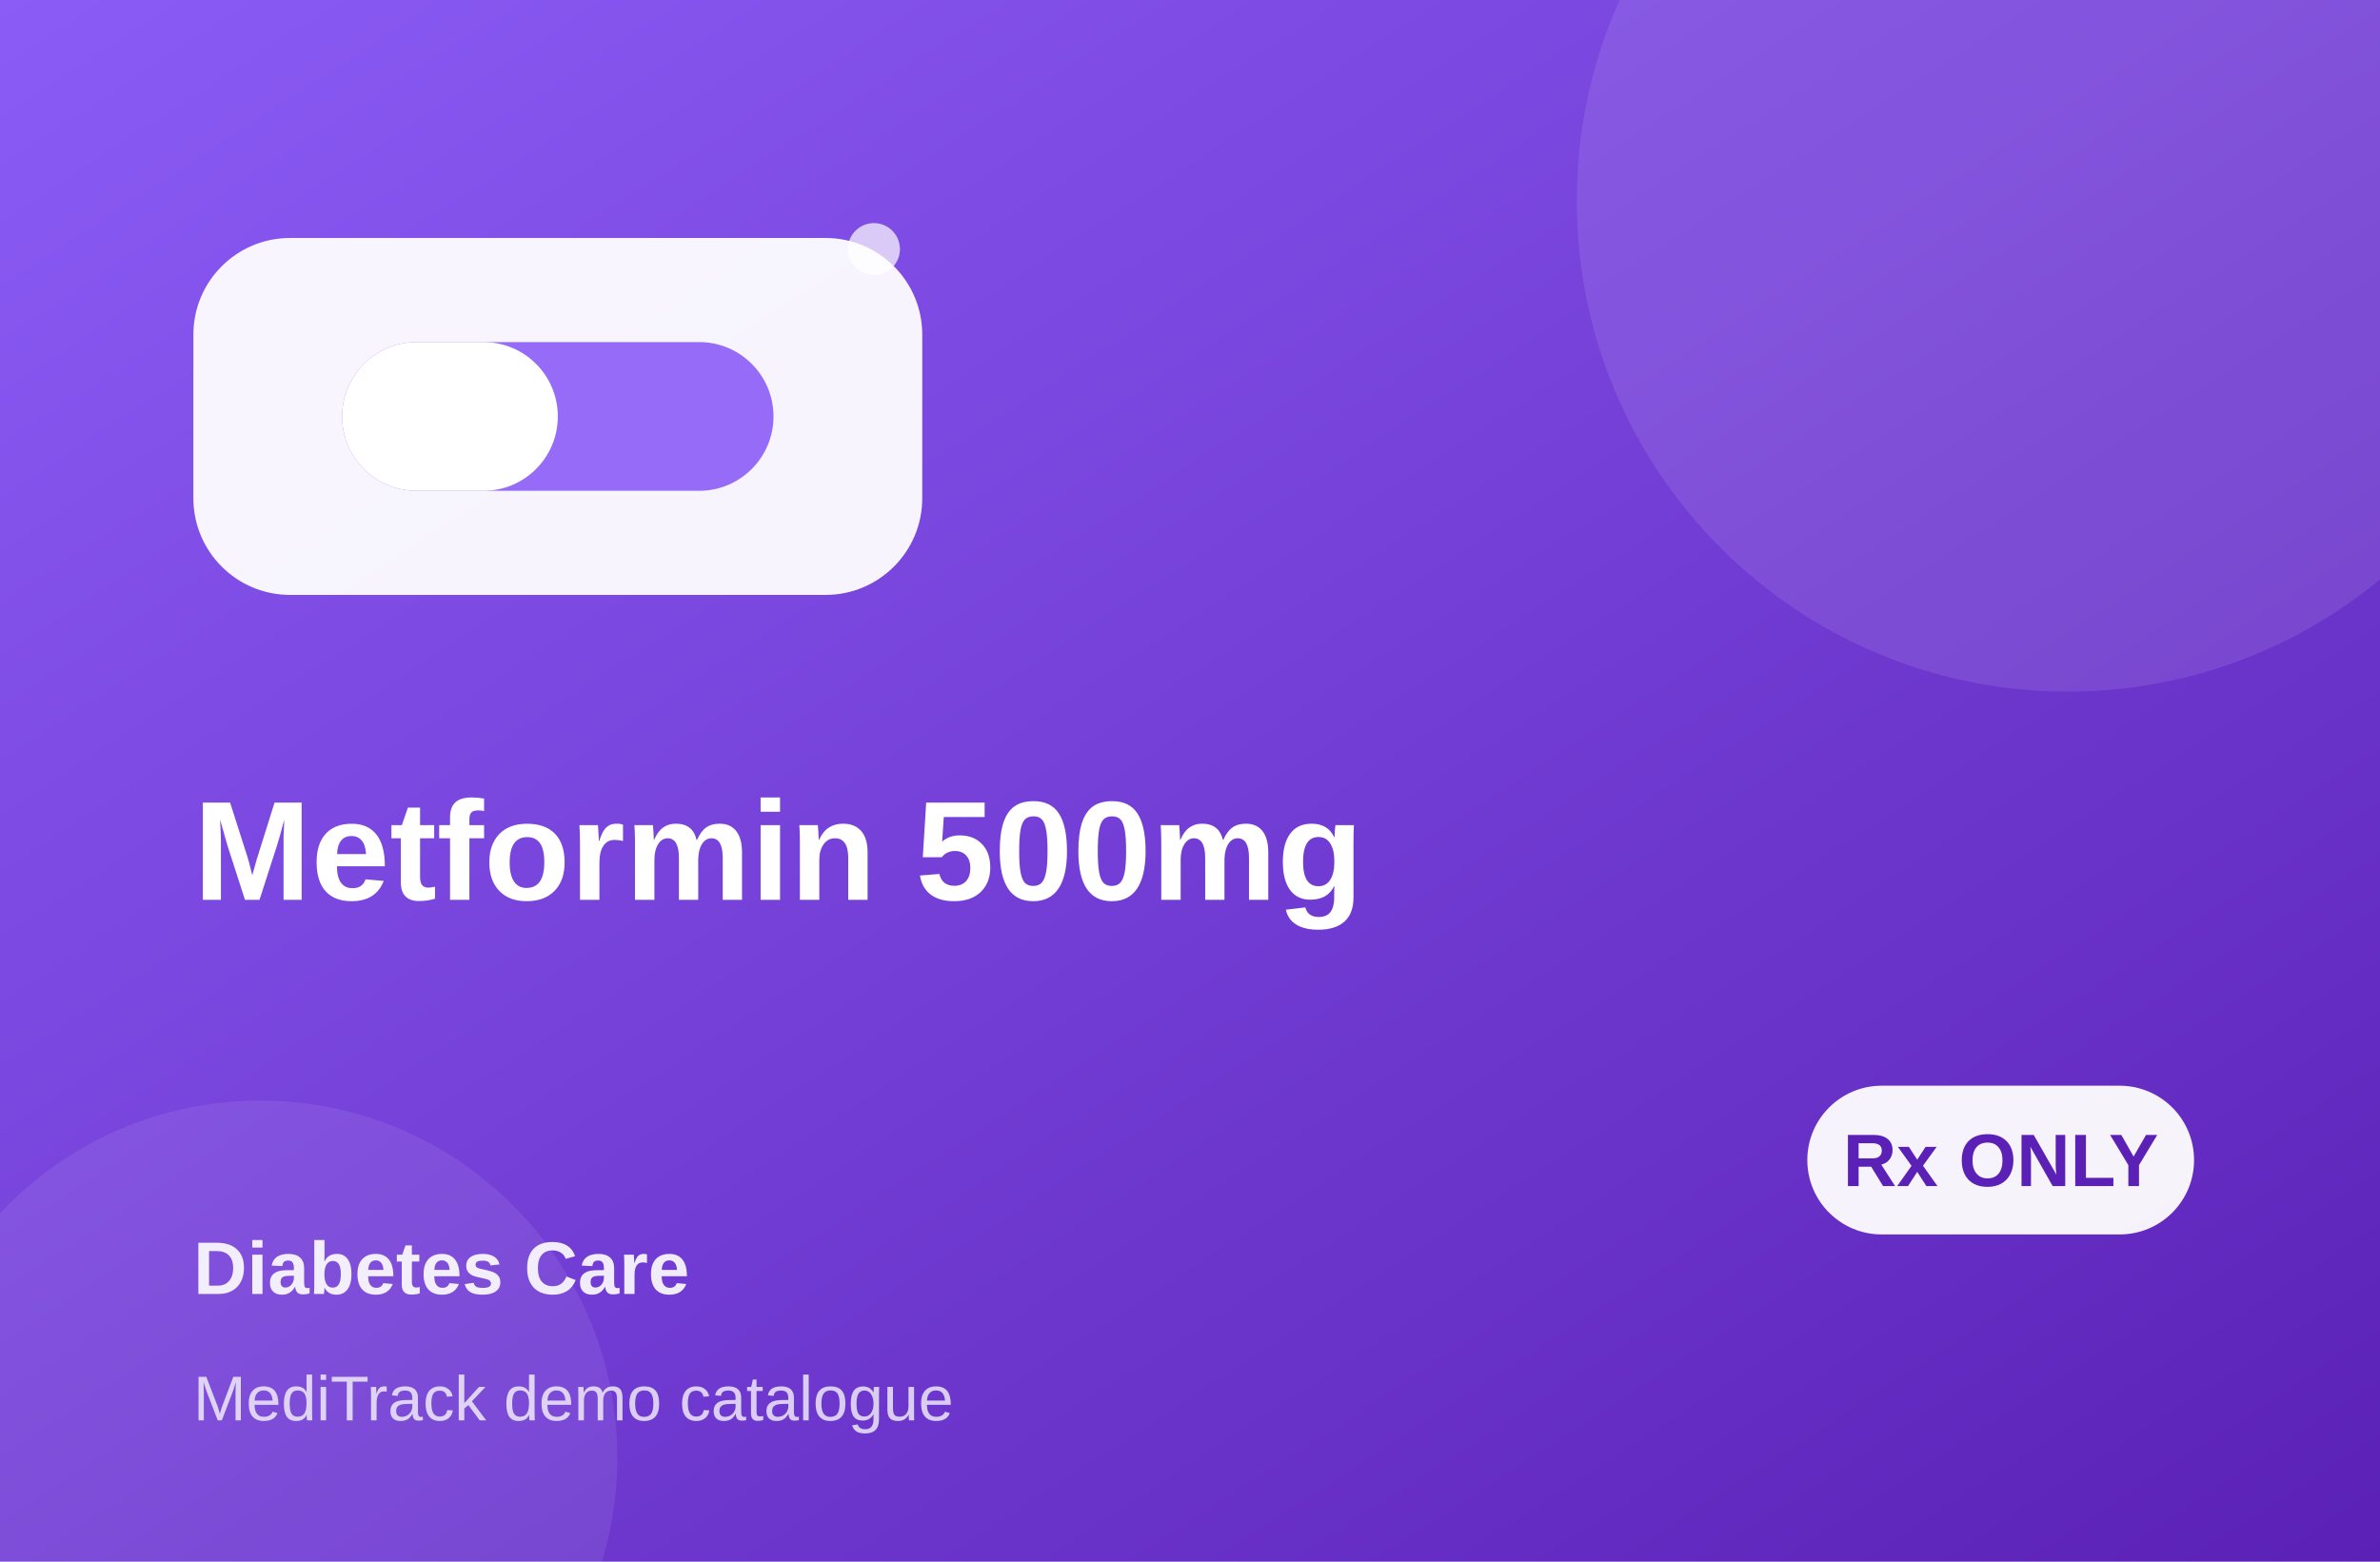
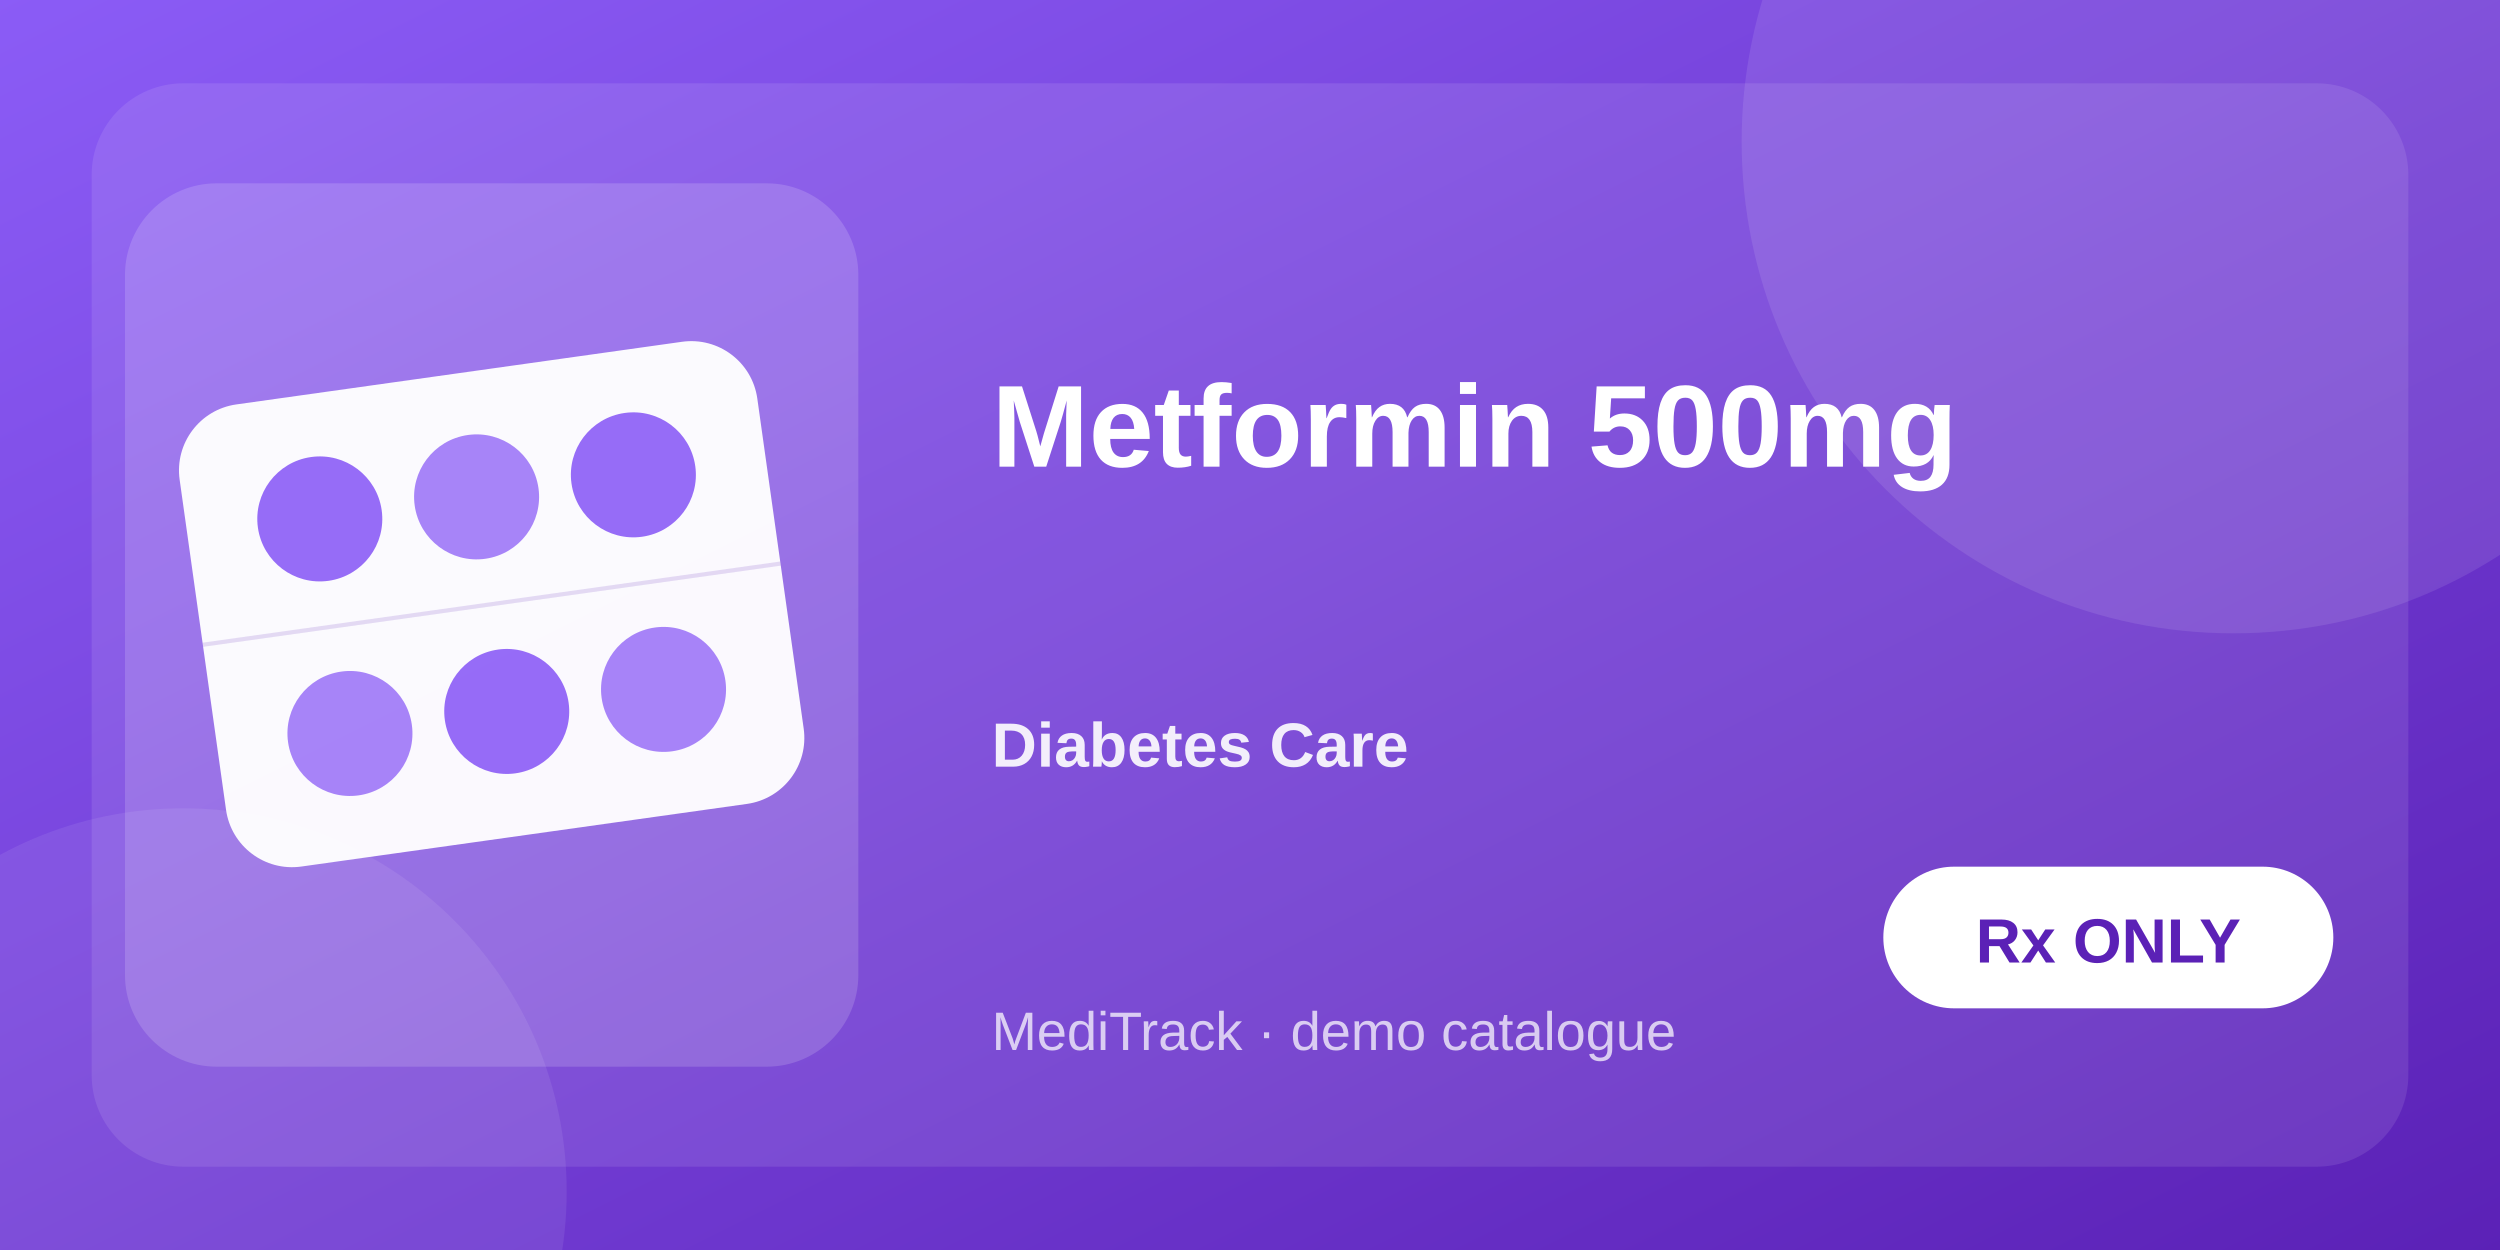
- <svg xmlns="http://www.w3.org/2000/svg" width="640" height="420" viewBox="0 0 640 420" role="img" aria-label="Metformin 500mg">
+ <svg xmlns="http://www.w3.org/2000/svg" width="600" height="300" viewBox="0 0 600 300" role="img" aria-label="Metformin 500mg">
  <defs>
    <linearGradient id="bg" x1="0" y1="0" x2="1" y2="1">
      <stop offset="0" stop-color="#8b5cf6" />
      <stop offset="1" stop-color="#5b21b6" />
    </linearGradient>
  </defs>
-   <rect width="640" height="420" fill="url(#bg)" />
-   <circle cx="556" cy="54" r="132" fill="#ffffff" opacity="0.10" />
-   <circle cx="70" cy="392" r="96" fill="#ffffff" opacity="0.08" />
-   <rect x="52" y="64" width="196" height="96" rx="26" fill="#ffffff" opacity="0.94" />
-   <rect x="92" y="92" width="116" height="40" rx="20" fill="#8b5cf6" opacity="0.9" />
-   <rect x="92" y="92" width="58" height="40" rx="20" fill="#ffffff" />
-   <rect x="228" y="60" width="14" height="14" rx="7" fill="#ffffff" opacity="0.7" />
-   <text x="52" y="242" font-family="Arial, Helvetica, sans-serif" font-size="38" font-weight="700" fill="#ffffff">Metformin 500mg</text>
-   <text x="52" y="348" font-family="Arial, Helvetica, sans-serif" font-size="20" font-weight="600" fill="#ffffff" opacity="0.9">Diabetes Care</text>
-   <text x="52" y="382" font-family="Arial, Helvetica, sans-serif" font-size="17" fill="#ffffff" opacity="0.75">MediTrack demo catalogue</text>
-   <rect x="486" y="292" width="104" height="40" rx="20" fill="#ffffff" opacity="0.94" />
-   <text x="538" y="319" text-anchor="middle" font-family="Arial, Helvetica, sans-serif" font-size="20" font-weight="700" fill="#5b21b6">Rx ONLY</text>
+   <rect width="600" height="300" fill="url(#bg)" />
+   <circle cx="536" cy="34" r="118" fill="#ffffff" opacity="0.10" />
+   <circle cx="44" cy="286" r="92" fill="#ffffff" opacity="0.08" />
+   <rect x="22" y="20" width="556" height="260" rx="22" fill="#ffffff" opacity="0.10" />
+   <rect x="30" y="44" width="176" height="212" rx="22" fill="#ffffff" opacity="0.16" />
+   <g transform="translate(118 145) rotate(-8)">
+     <rect x="-70" y="-56" width="140" height="112" rx="16" fill="#ffffff" opacity="0.96" />
+     <circle cx="-38" cy="-26" r="15" fill="#8b5cf6" opacity="0.9" />
+     <circle cx="0" cy="-26" r="15" fill="#8b5cf6" opacity="0.75" />
+     <circle cx="38" cy="-26" r="15" fill="#8b5cf6" opacity="0.9" />
+     <circle cx="-38" cy="26" r="15" fill="#8b5cf6" opacity="0.75" />
+     <circle cx="0" cy="26" r="15" fill="#8b5cf6" opacity="0.9" />
+     <circle cx="38" cy="26" r="15" fill="#8b5cf6" opacity="0.75" />
+     <path d="M-70 0 H70" stroke="#5b21b6" stroke-opacity="0.15" />
+   </g>
+   <text x="238" y="112" font-family="Arial, Helvetica, sans-serif" font-size="28" font-weight="700" fill="#ffffff">Metformin 500mg</text>
+   <text x="238" y="184" font-family="Arial, Helvetica, sans-serif" font-size="15" font-weight="600" fill="#ffffff" opacity="0.9">Diabetes Care</text>
+   <text x="238" y="252" font-family="Arial, Helvetica, sans-serif" font-size="13" fill="#ffffff" opacity="0.72">MediTrack · demo catalogue</text>
+   <rect x="452" y="208" width="108" height="34" rx="17" fill="#ffffff" />
+   <text x="506" y="231" text-anchor="middle" font-family="Arial, Helvetica, sans-serif" font-size="15" font-weight="700" fill="#5b21b6">Rx ONLY</text>
</svg>
